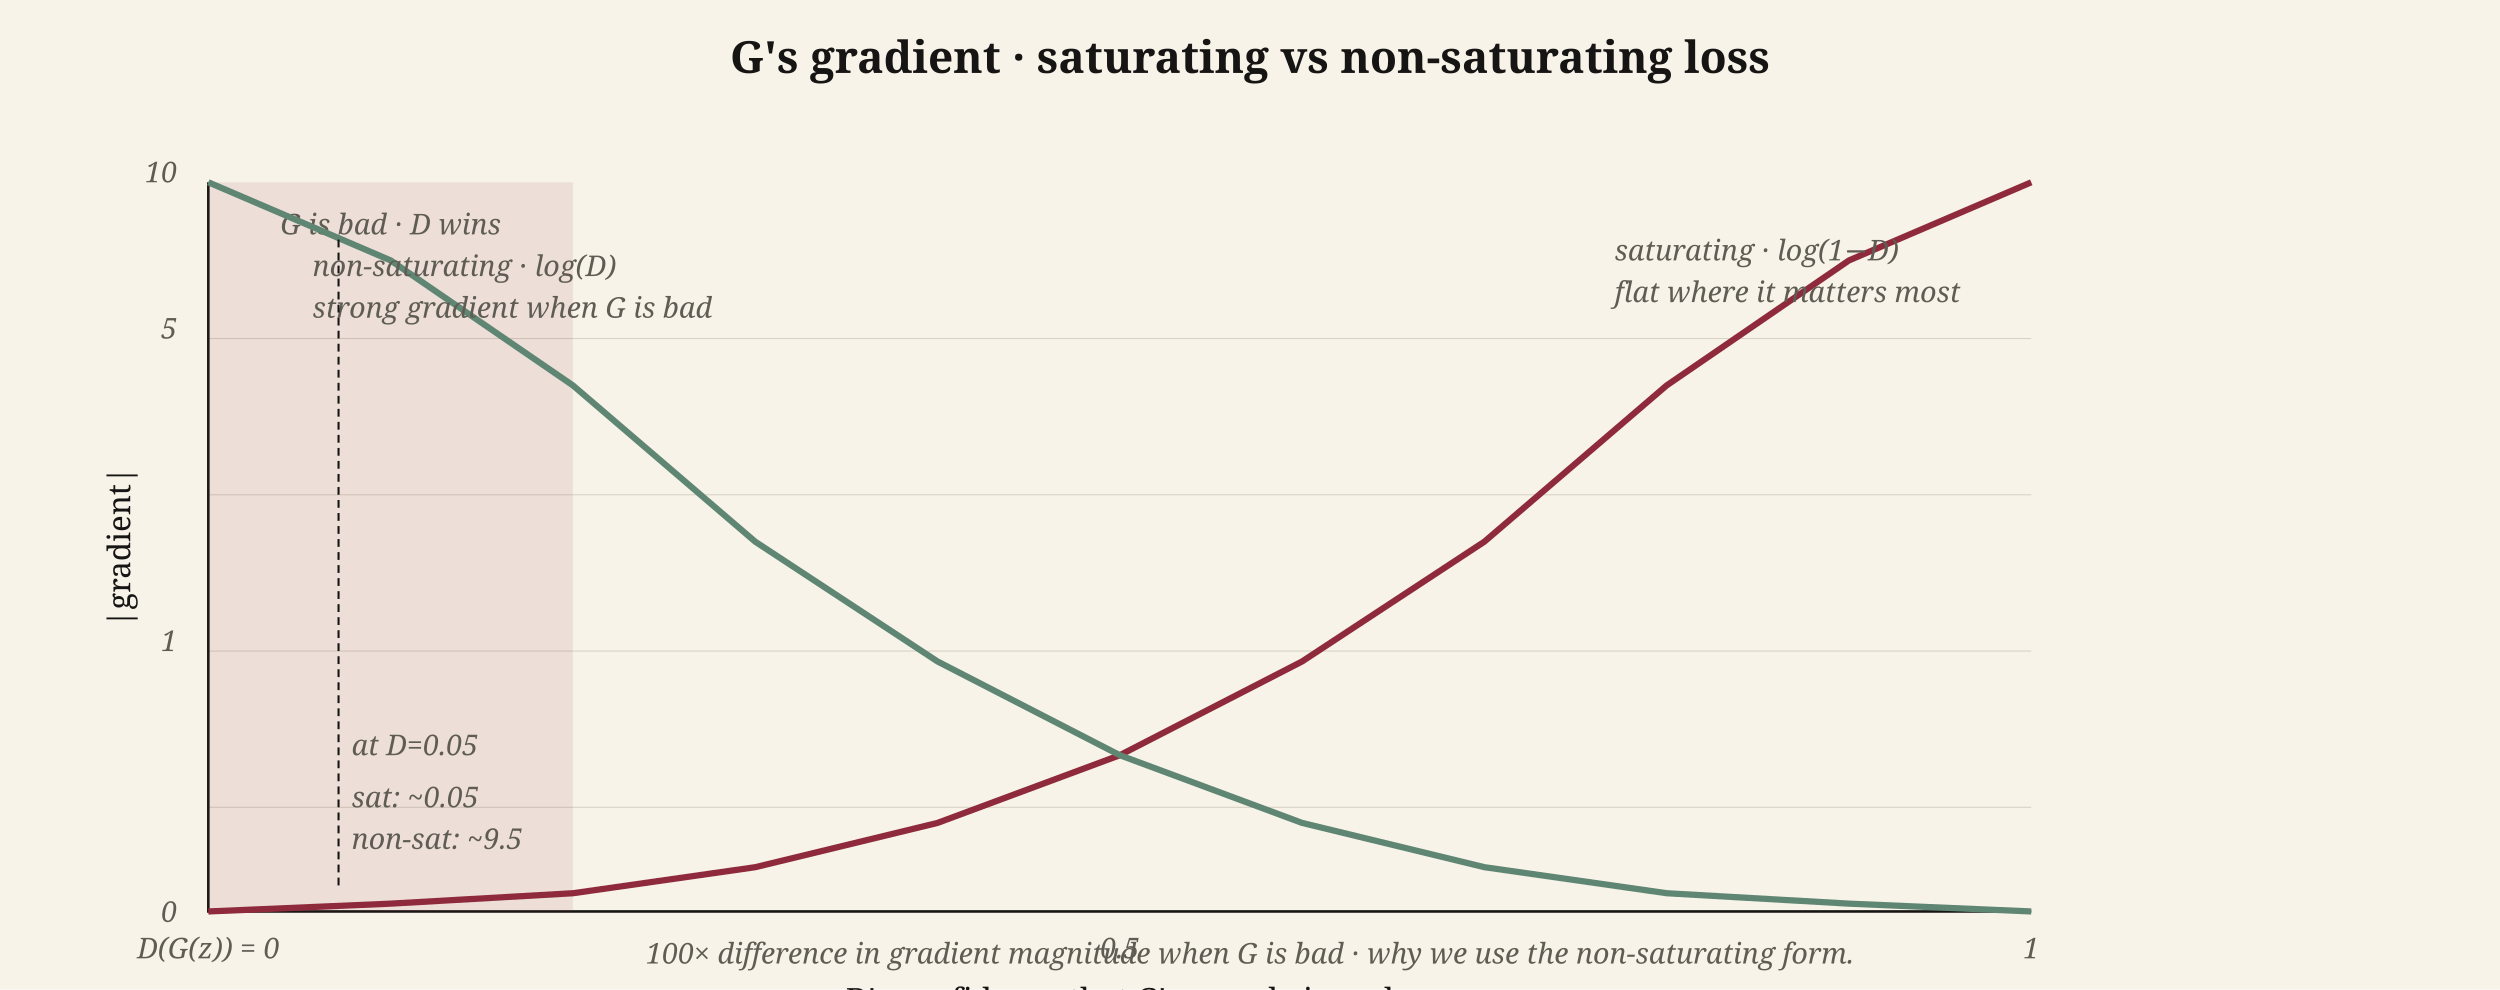
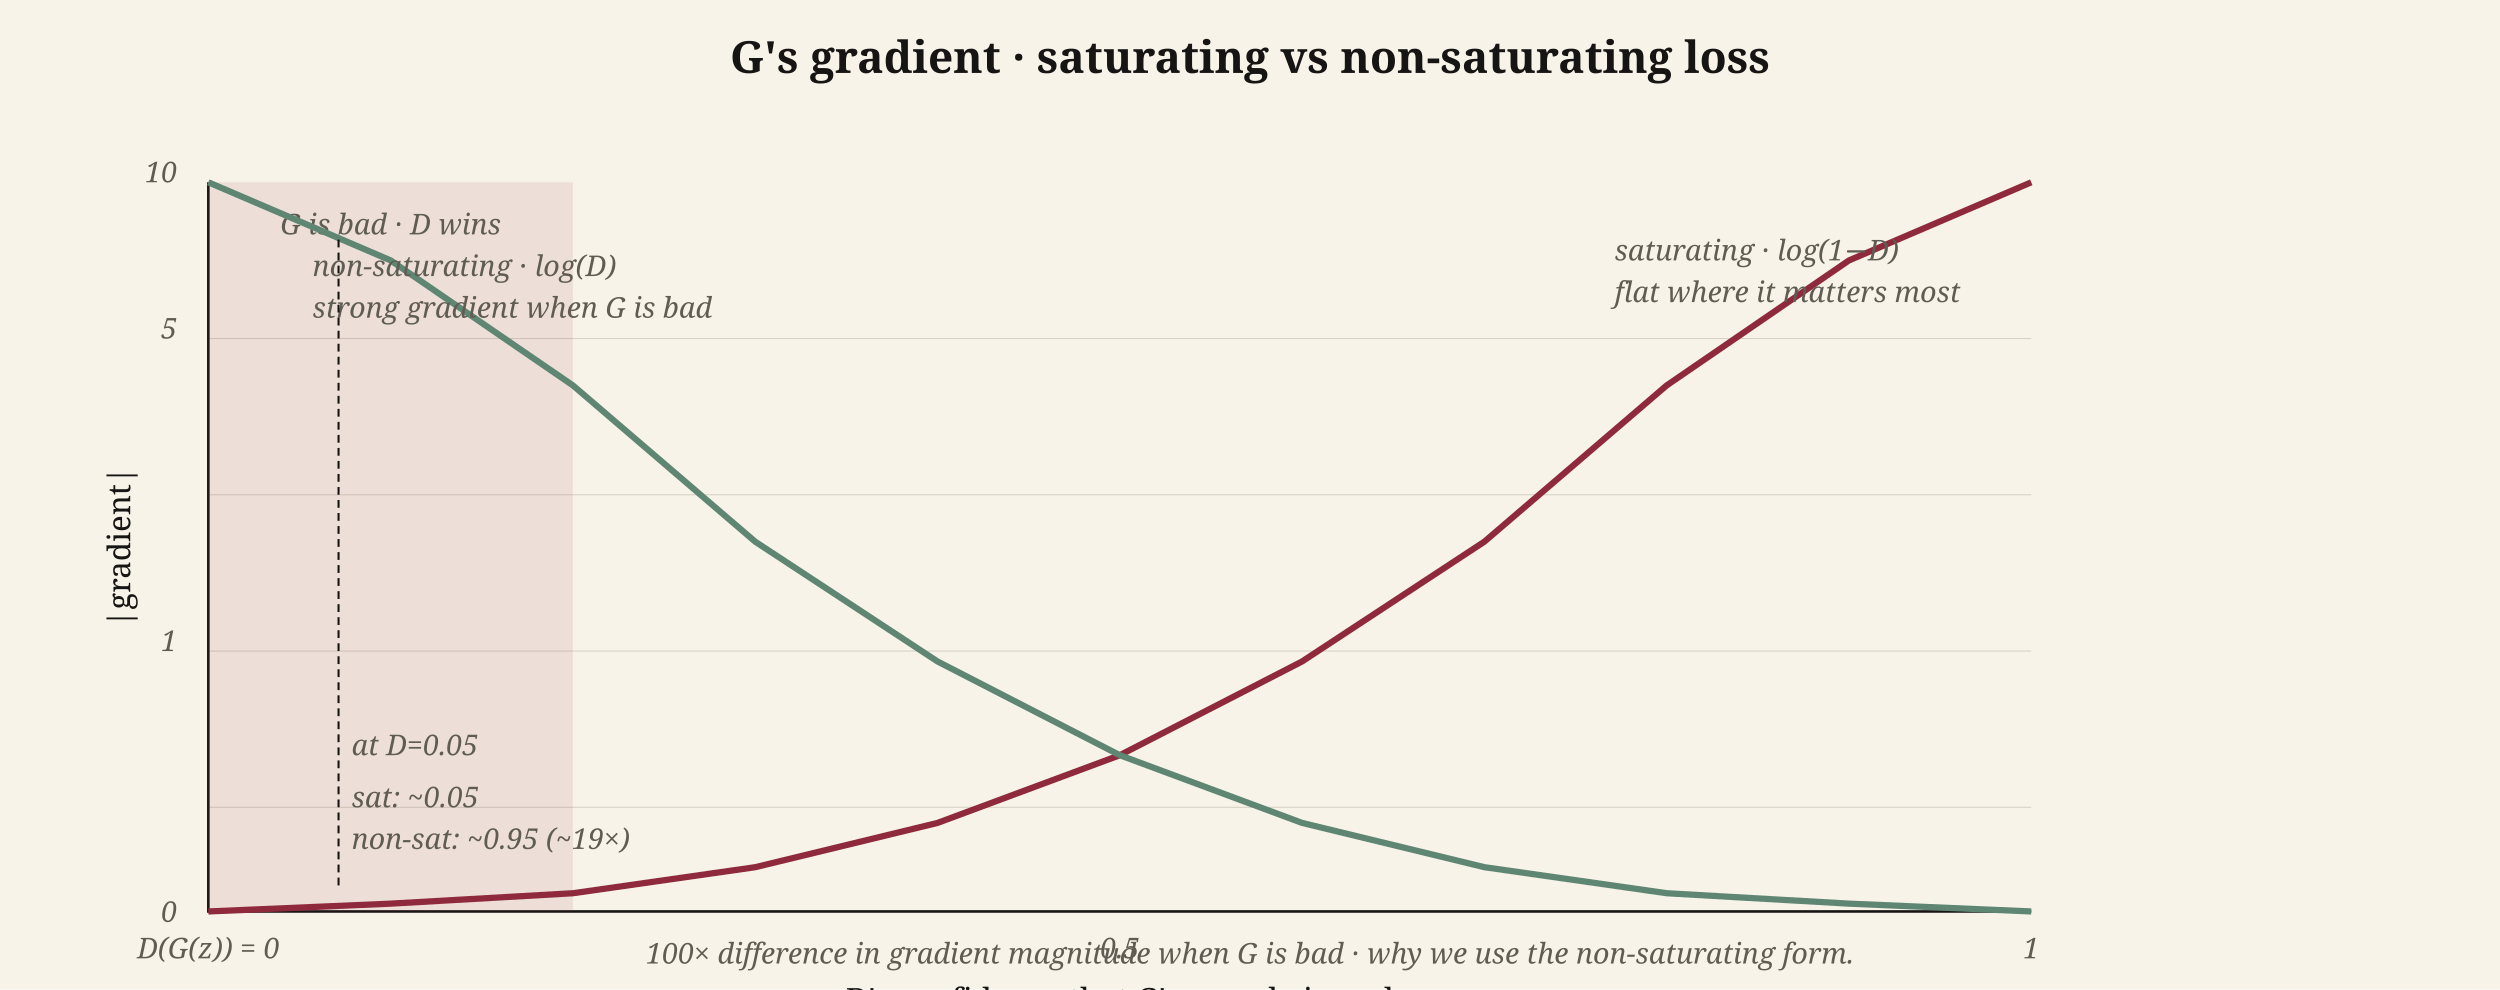
<svg xmlns="http://www.w3.org/2000/svg" viewBox="0 0 960 380" font-family="EB Garamond, Georgia, serif">
  <style>
    .bg { fill: #F7F3E9; }
    .title { font-size: 17px; font-weight: 600; fill: #161513; }
    .head { font-size: 13px; font-weight: 600; fill: #161513; }
    .body { font-size: 12px; fill: #161513; }
    .caption { font-size: 11px; fill: #5F5C54; font-style: italic; }
    .axis { stroke: #161513; stroke-width: 1; fill: none; }
    .grid { stroke: #B5AE9B; stroke-width: 0.4; opacity: 0.5; fill: none; }
    .sat { stroke: #8E2A3B; stroke-width: 2.4; fill: none; }
    .nonsat { stroke: #5F8573; stroke-width: 2.4; fill: none; }
    .danger { fill: #8E2A3B; opacity: 0.10; }
  </style>
  <rect class="bg" width="960" height="380" />
  <text x="480" y="28" class="title" text-anchor="middle">G's gradient · saturating vs non-saturating loss</text>
  <g transform="translate(80, 70)">
    <g class="grid">
      <line x1="0" y1="60" x2="700" y2="60" />
      <line x1="0" y1="120" x2="700" y2="120" />
      <line x1="0" y1="180" x2="700" y2="180" />
      <line x1="0" y1="240" x2="700" y2="240" />
    </g>
    <path class="axis" d="M 0 0 L 0 280 L 700 280" />
    <rect class="danger" x="0" y="0" width="140" height="280" />
    <text x="70" y="20" class="caption" text-anchor="middle" fill="#8E2A3B">G is bad · D wins</text>
    <text x="0" y="298" class="caption" text-anchor="middle">D(G(z)) = 0</text>
    <text x="350" y="298" class="caption" text-anchor="middle">0.5</text>
    <text x="700" y="298" class="caption" text-anchor="middle">1</text>
    <text x="350" y="318" class="body" text-anchor="middle">D's confidence that G's sample is real</text>
    <text x="-12" y="284" class="caption" text-anchor="end">0</text>
    <text x="-12" y="180" class="caption" text-anchor="end">1</text>
    <text x="-12" y="60" class="caption" text-anchor="end">5</text>
    <text x="-12" y="0" class="caption" text-anchor="end">10</text>
    <text x="-30" y="140" class="body" text-anchor="middle" transform="rotate(-90, -30, 140)">|gradient|</text>
    <path class="sat" d="M 0 280 L 70 277 L 140 273 L 210 263 L 280 246 L 350 220 L 420 184 L 490 138 L 560 78 L 630 30 L 700 0" />
    <text x="540" y="30" class="caption" fill="#8E2A3B">saturating · log(1−D)</text>
    <text x="540" y="46" class="caption" fill="#8E2A3B">flat where it matters most</text>
    <path class="nonsat" d="M 0 0 L 70 30 L 140 78 L 210 138 L 280 184 L 350 220 L 420 246 L 490 263 L 560 273 L 630 277 L 700 280" />
    <text x="40" y="36" class="caption" fill="#5F8573">non-saturating · log(D)</text>
    <text x="40" y="52" class="caption" fill="#5F8573">strong gradient when G is bad</text>
    <line x1="50" y1="270" x2="50" y2="20" stroke="#161513" stroke-width="0.8" stroke-dasharray="3 2" />
    <text x="55" y="220" class="caption">at D=0.05</text>
    <text x="55" y="240" class="caption">sat: ~0.05</text>
-     <text x="55" y="256" class="caption">non-sat: ~9.5</text>
+     <text x="55" y="256" class="caption">non-sat: ~0.95 (~19×)</text>
  </g>
  <text x="480" y="370" class="caption" text-anchor="middle">100× difference in gradient magnitude when G is bad · why we use the non-saturating form.</text>
</svg>
